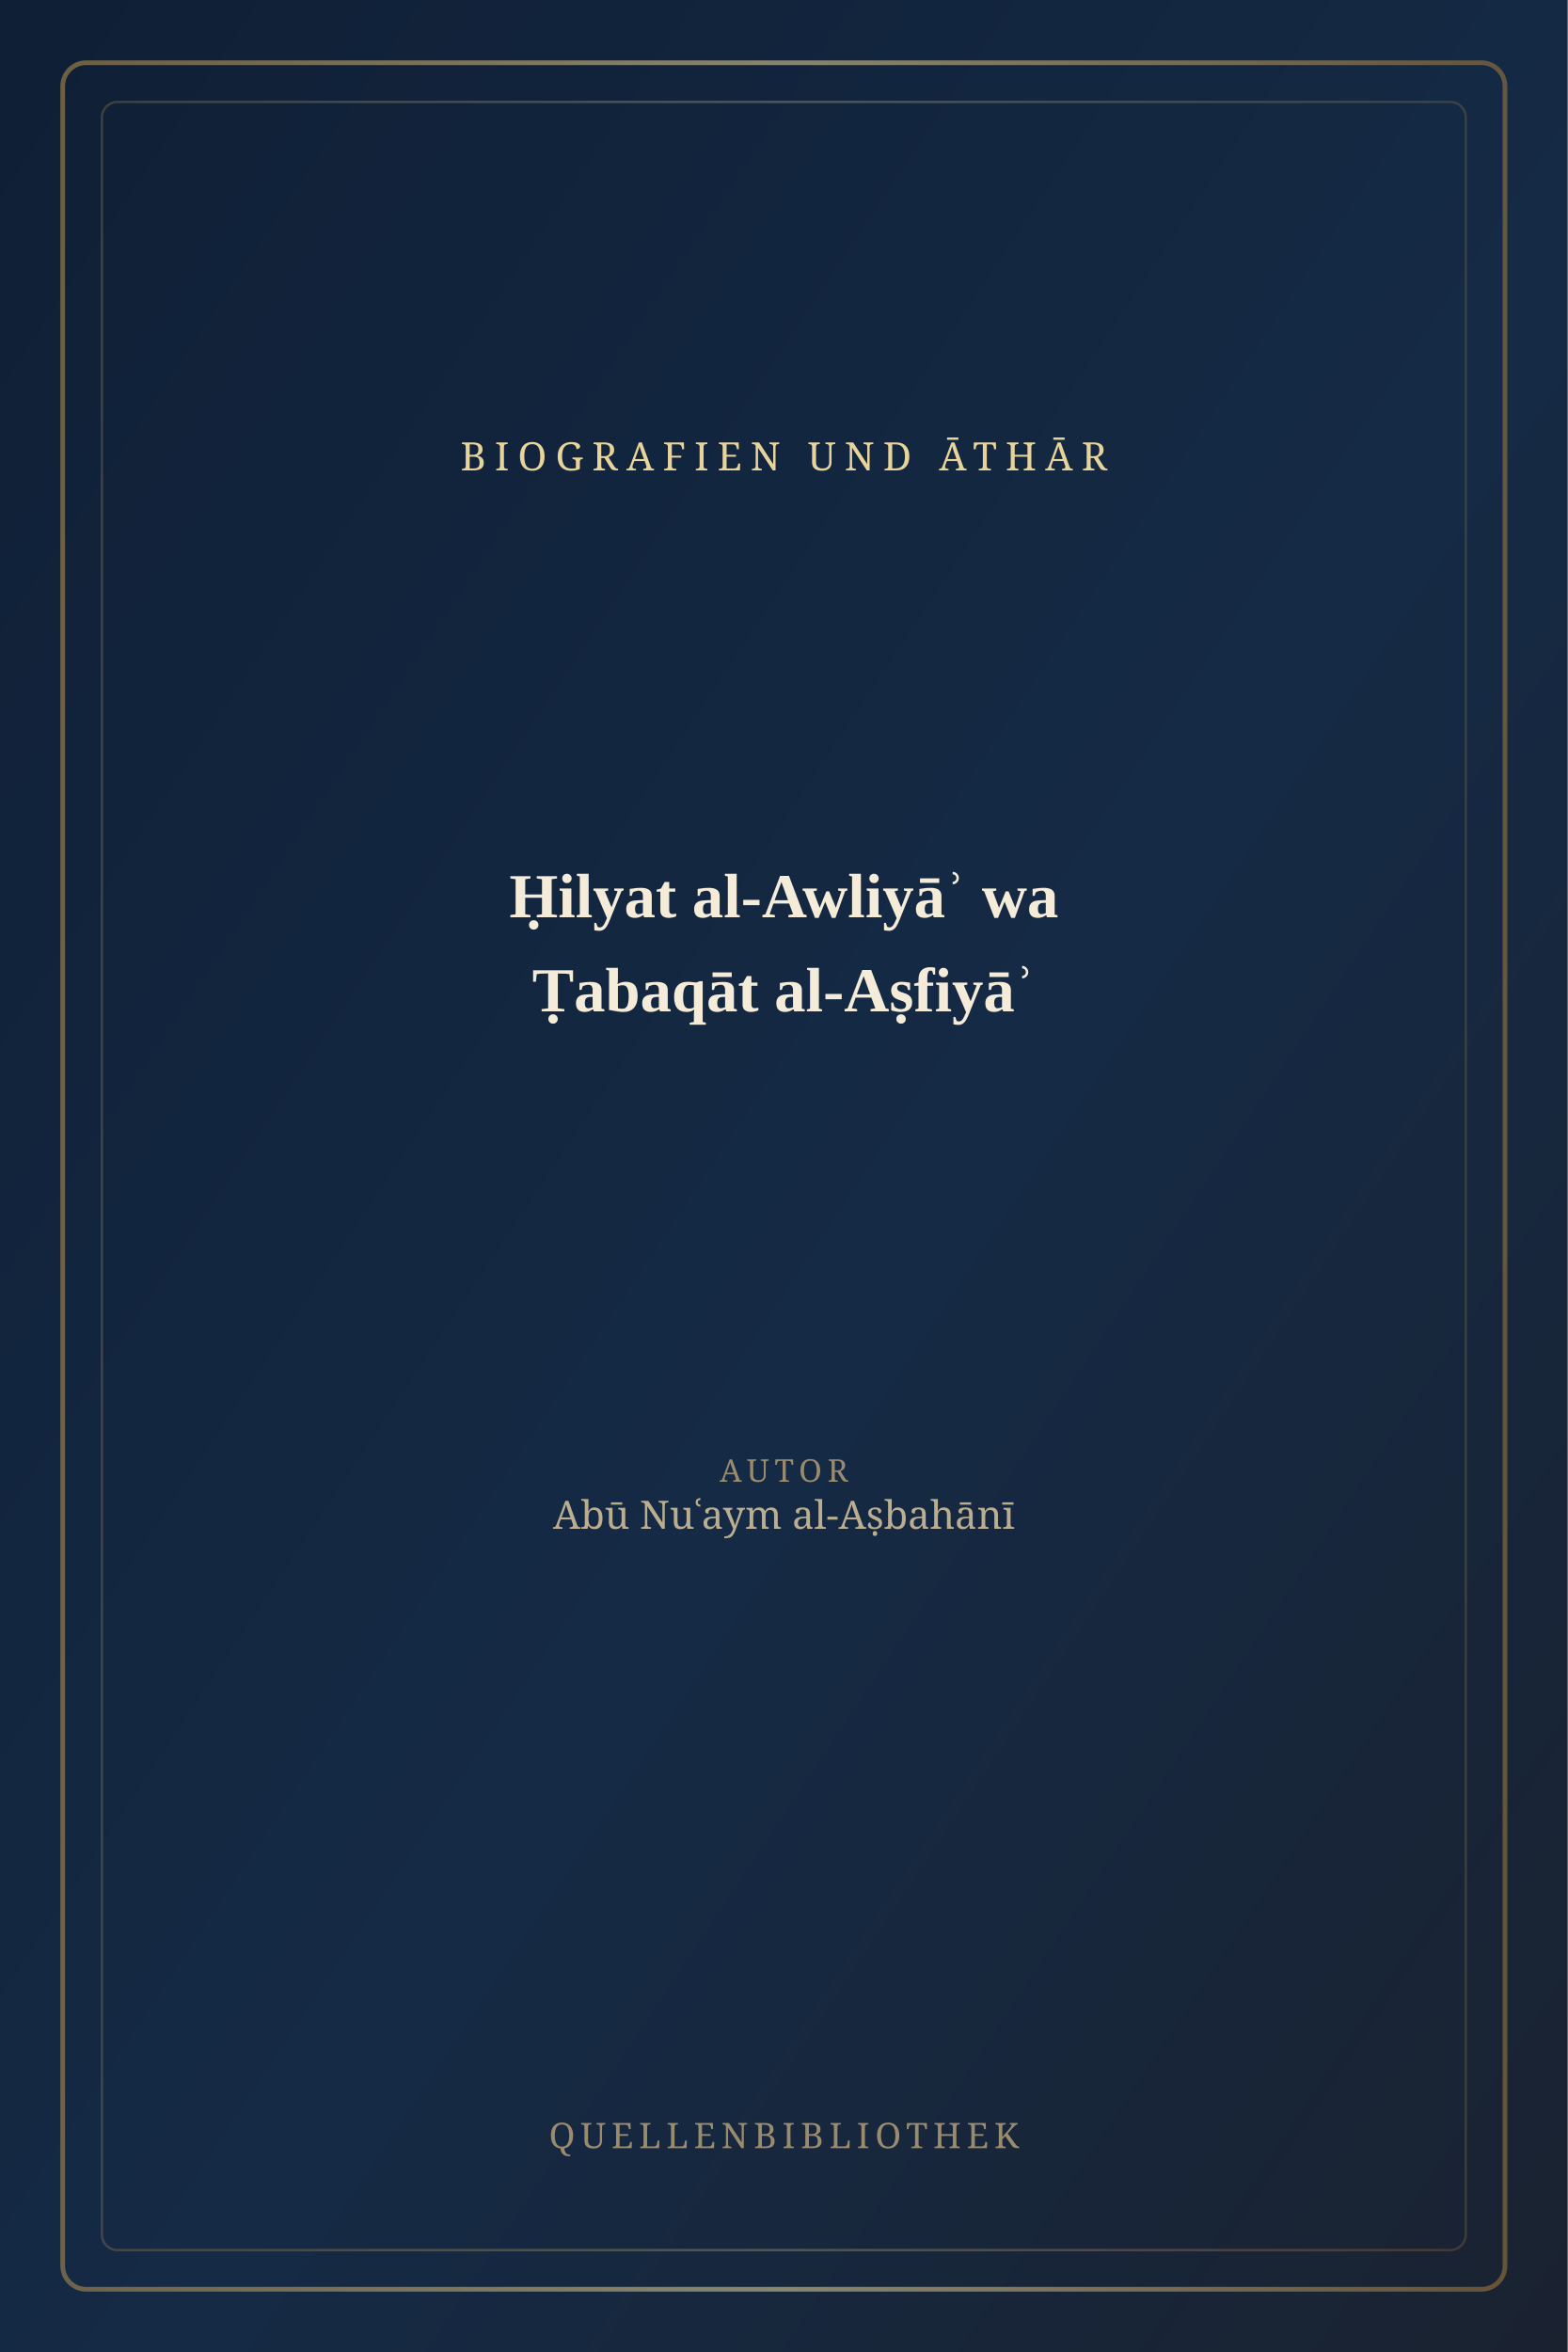
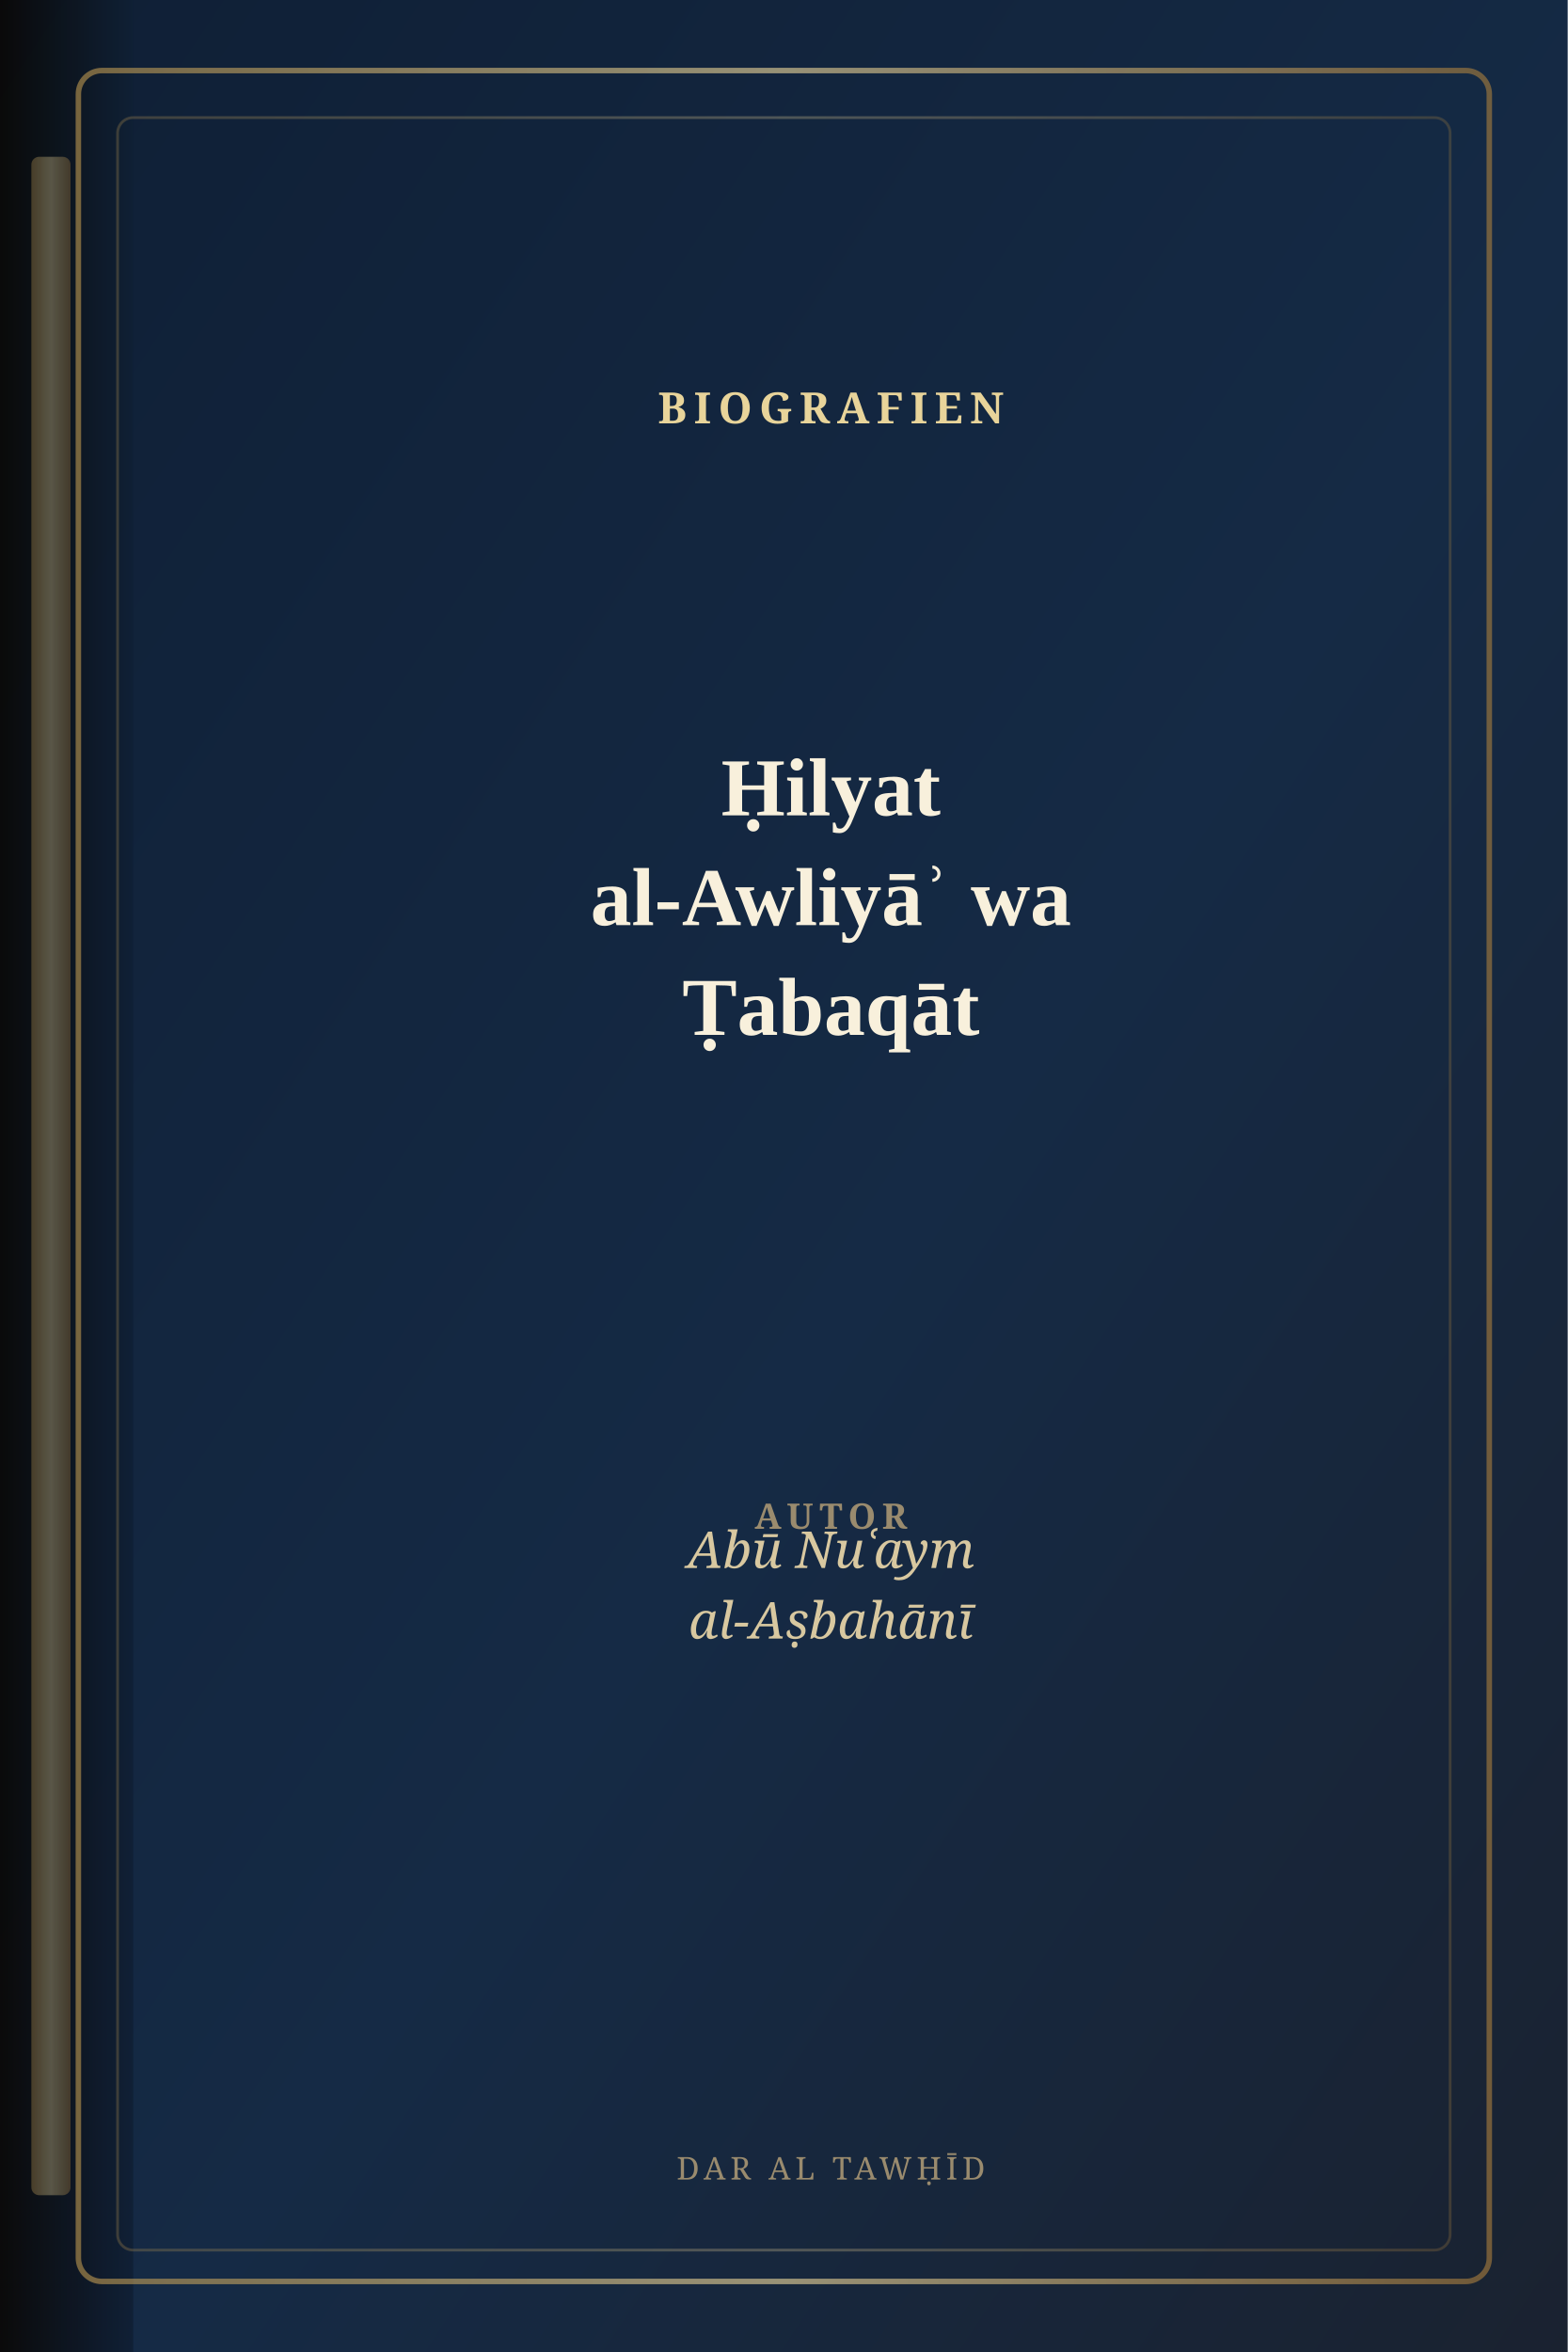
<svg xmlns="http://www.w3.org/2000/svg" viewBox="0 0 400 600" role="img" aria-label="Buchcover: Ḥilyat al-Awliyāʾ wa Ṭabaqāt al-Aṣfiyāʾ">
  <defs>
    <linearGradient id="bg" x1="0%" y1="0%" x2="100%" y2="100%">
      <stop offset="0%" stop-color="#0f1f35" />
      <stop offset="55%" stop-color="#152a45" />
      <stop offset="100%" stop-color="#1a2230" />
    </linearGradient>
    <linearGradient id="gold" x1="0%" y1="0%" x2="100%" y2="0%">
      <stop offset="0%" stop-color="#b8944f" />
      <stop offset="50%" stop-color="#e8d49a" />
      <stop offset="100%" stop-color="#a67c3d" />
    </linearGradient>
+     <linearGradient id="spine" x1="0%" y1="0%" x2="100%" y2="0%">
+       <stop offset="0%" stop-color="#0a0806" />
+       <stop offset="100%" stop-color="#0f1f35" />
+     </linearGradient>
  </defs>
  <rect width="400" height="600" fill="url(#bg)" />
-   <rect x="16" y="16" width="368" height="568" rx="6" fill="none" stroke="url(#gold)" stroke-width="1.2" opacity="0.55" />
-   <rect x="26" y="26" width="348" height="548" rx="4" fill="none" stroke="url(#gold)" stroke-width="0.6" opacity="0.28" />
-   <text x="200" y="120" text-anchor="middle" fill="#e8d49a" font-family="Georgia,serif" font-size="10" letter-spacing="2.2">BIOGRAFIEN UND ĀTHĀR</text>
-   <line x1="90" y1="136" x2="310" y2="136" stroke="url(#gold)" stroke-width="0.8" opacity="0.45" />
-   <text x="200" y="234" text-anchor="middle" fill="#f4ecd8" font-family="Georgia,'Times New Roman',serif" font-size="16" font-weight="600">Ḥilyat al-Awliyāʾ wa</text>
-   <text x="200" y="258" text-anchor="middle" fill="#f4ecd8" font-family="Georgia,'Times New Roman',serif" font-size="16" font-weight="600">Ṭabaqāt al-Aṣfiyāʾ</text>
-   <line x1="90" y1="360" x2="310" y2="360" stroke="url(#gold)" stroke-width="0.6" opacity="0.35" />
-   <text x="200" y="378" text-anchor="middle" fill="#9a8b6e" font-family="Georgia,serif" font-size="8" letter-spacing="1.4">AUTOR</text>
-   <text x="200" y="390" text-anchor="middle" fill="#c9b896" font-family="Georgia,serif" font-size="10" opacity="0.92">Abū Nuʿaym al-Aṣbahānī</text>
-   <text x="200" y="548" text-anchor="middle" fill="#9a8b6e" font-family="Georgia,serif" font-size="9" letter-spacing="1.4">QUELLENBIBLIOTHEK</text>
+   <rect x="0" y="0" width="34" height="600" fill="url(#spine)" opacity="0.92" />
+   <rect x="8" y="40" width="10" height="520" rx="2" fill="url(#gold)" opacity="0.35" />
+   <rect x="20" y="18" width="360" height="564" rx="6" fill="none" stroke="url(#gold)" stroke-width="1.4" opacity="0.62" />
+   <rect x="30" y="30" width="340" height="544" rx="4" fill="none" stroke="url(#gold)" stroke-width="0.7" opacity="0.28" />
+   <text x="212" y="108" text-anchor="middle" fill="#e8d49a" font-family="Georgia,serif" font-size="11" font-weight="700" letter-spacing="1.8">BIOGRAFIEN</text>
+   <line x1="78" y1="124" x2="346" y2="124" stroke="url(#gold)" stroke-width="0.9" opacity="0.48" />
+   <text x="212" y="208" text-anchor="middle" fill="#f8f0dc" font-family="Georgia,'Times New Roman',serif" font-size="21" font-weight="700">Ḥilyat</text>
+   <text x="212" y="236" text-anchor="middle" fill="#f8f0dc" font-family="Georgia,'Times New Roman',serif" font-size="21" font-weight="700">al-Awliyāʾ wa</text>
+   <text x="212" y="264" text-anchor="middle" fill="#f8f0dc" font-family="Georgia,'Times New Roman',serif" font-size="21" font-weight="700">Ṭabaqāt</text>
+   <line x1="78" y1="372" x2="346" y2="372" stroke="url(#gold)" stroke-width="0.7" opacity="0.38" />
+   <text x="212" y="390" text-anchor="middle" fill="#9a8b6e" font-family="Georgia,serif" font-size="9" font-weight="700" letter-spacing="1.6">AUTOR</text>
+   <text x="212" y="400" text-anchor="middle" fill="#d8c8a0" font-family="Georgia,serif" font-size="13" font-style="italic">Abū Nuʿaym</text>
+   <text x="212" y="418" text-anchor="middle" fill="#d8c8a0" font-family="Georgia,serif" font-size="13" font-style="italic">al-Aṣbahānī</text>
+   <text x="212" y="556" text-anchor="middle" fill="#9a8b6e" font-family="Georgia,serif" font-size="8" letter-spacing="1.2">DAR AL TAWḤĪD</text>
</svg>
